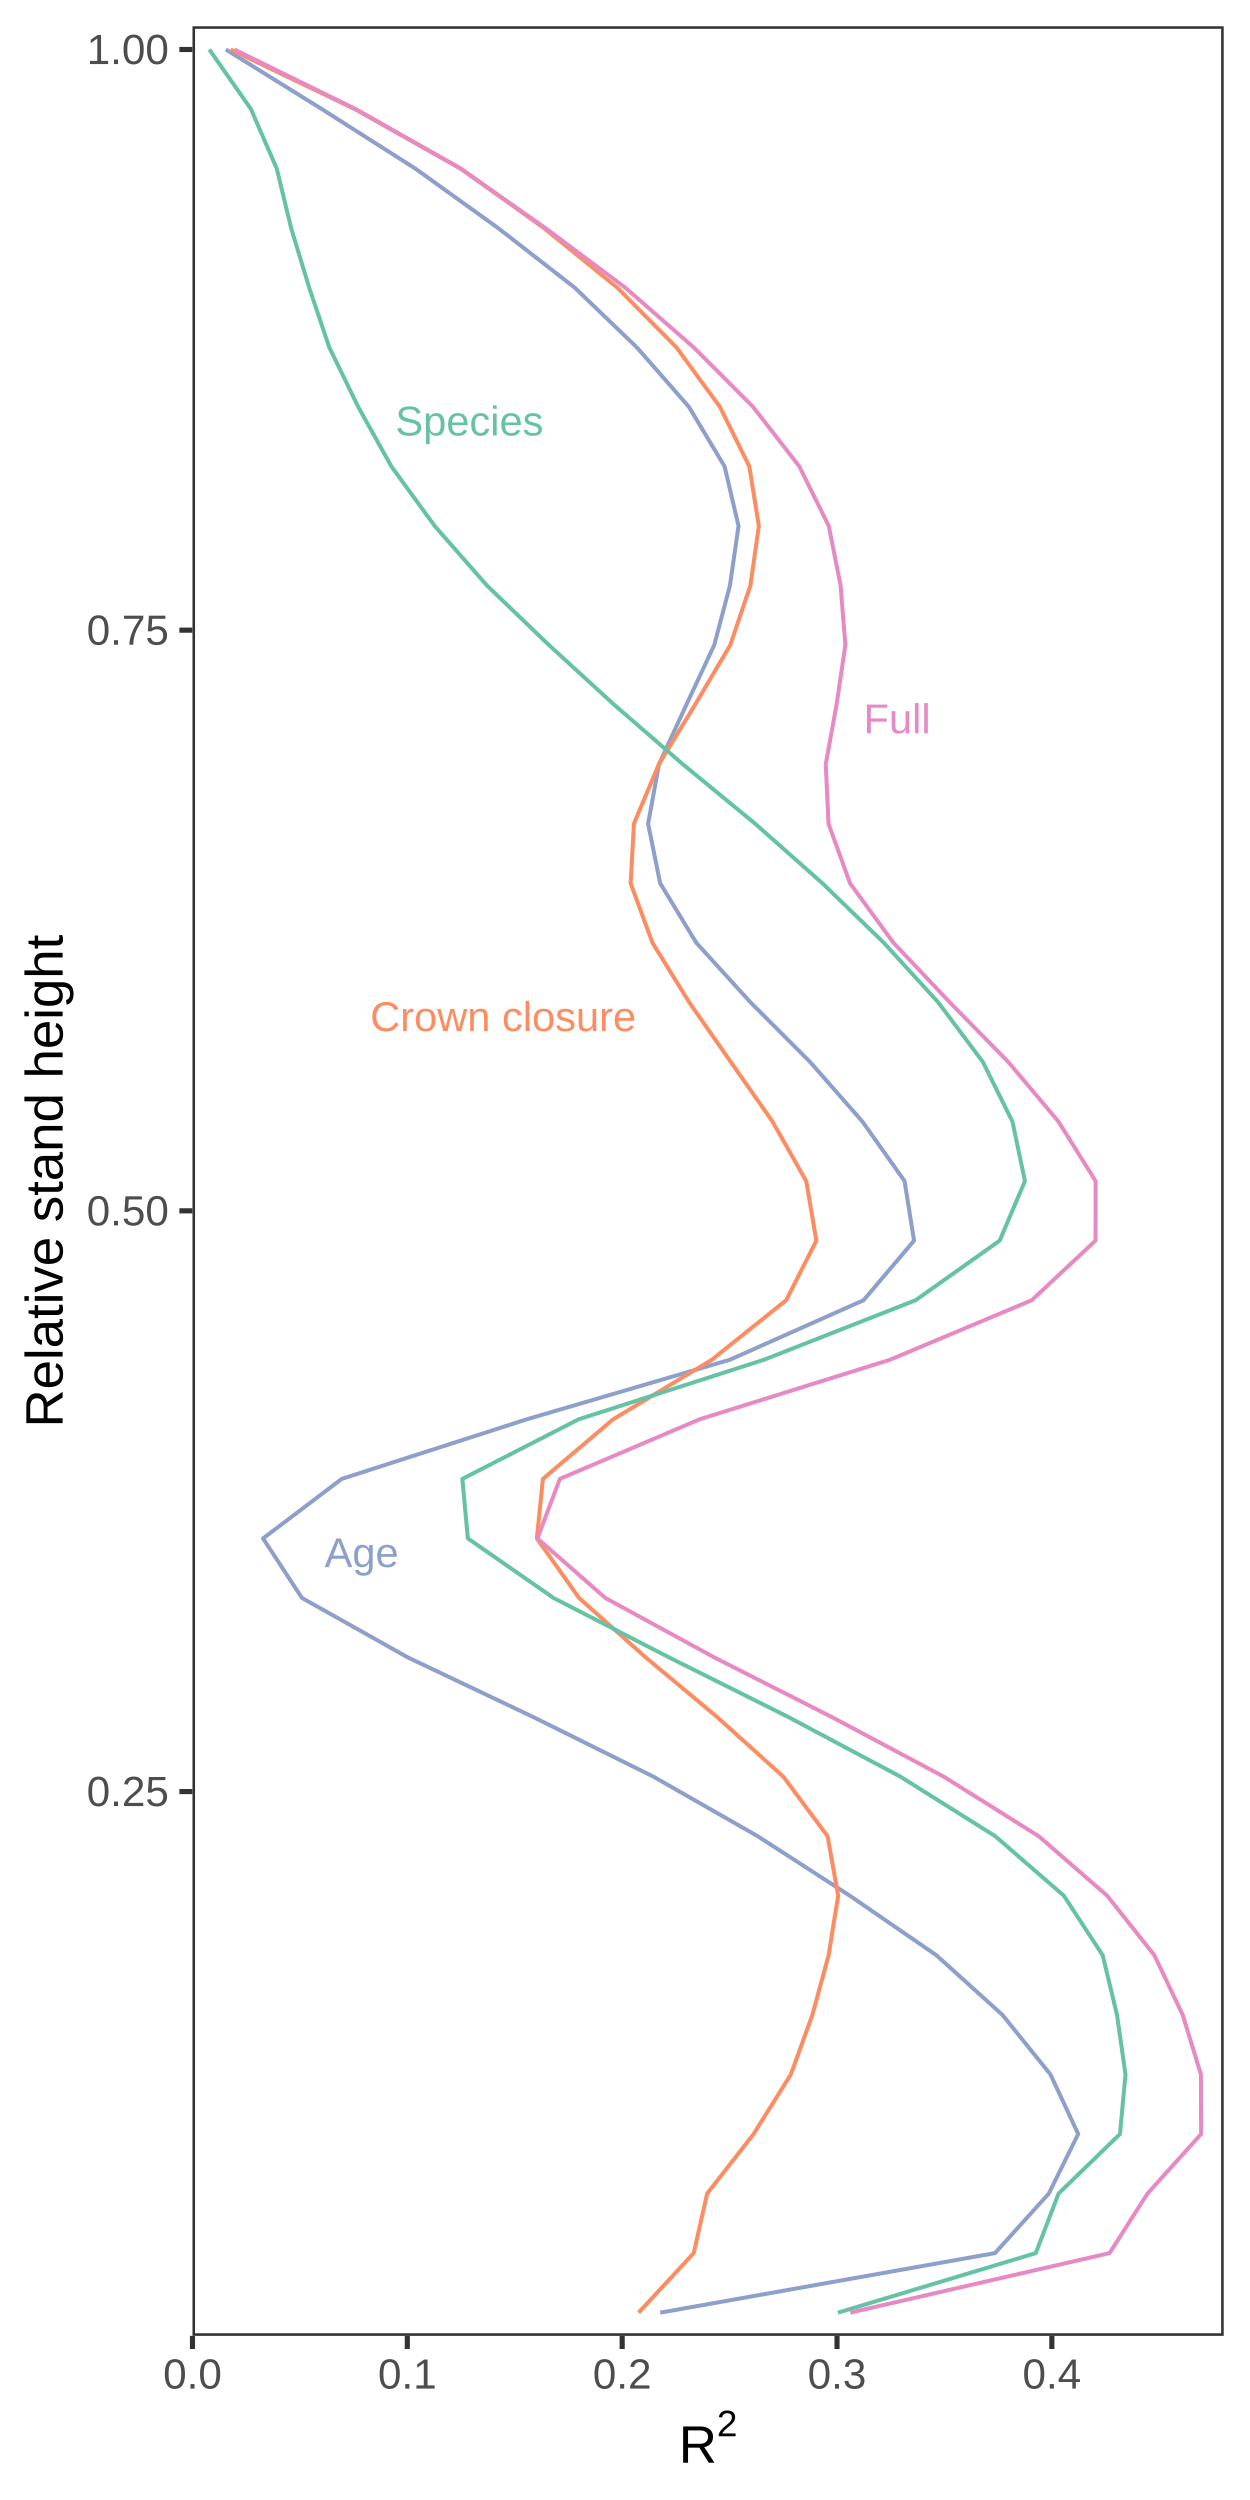
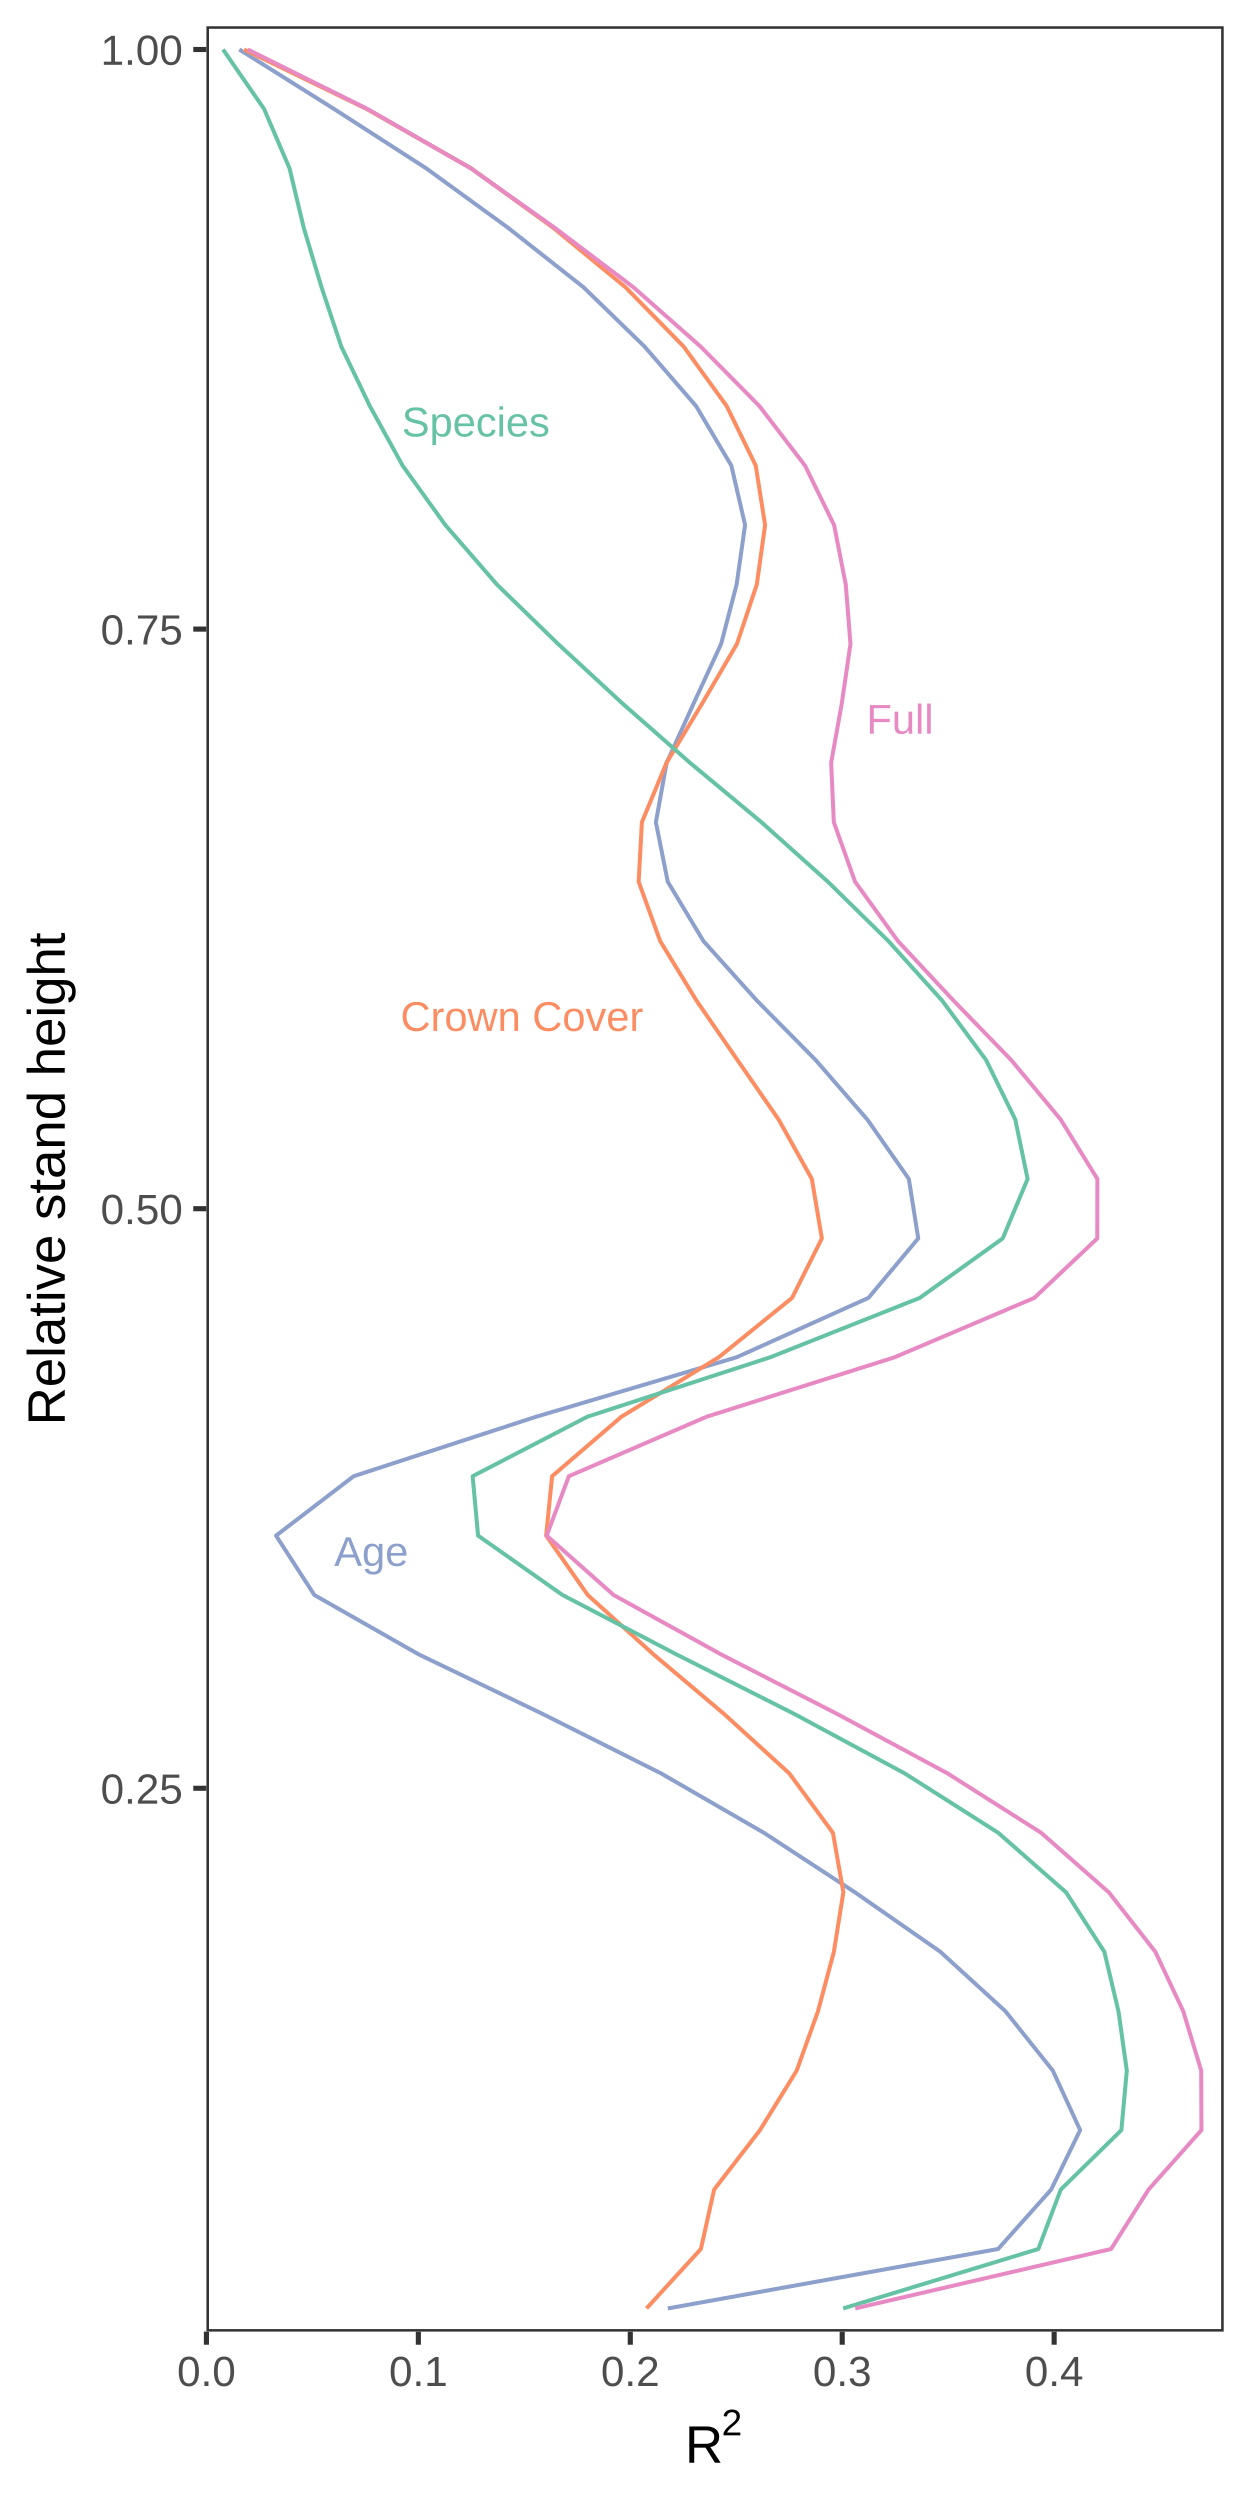
- <svg xmlns="http://www.w3.org/2000/svg" viewBox="0 0 331.65 663.31">
+ <svg xmlns="http://www.w3.org/2000/svg" class="svglite" width="331.65pt" height="663.31pt" viewBox="0 0 331.65 663.31">
  <defs>
    <style type="text/css">
-     line, polyline, polygon, path, rect, circle {
+     .svglite line, .svglite polyline, .svglite polygon, .svglite path, .svglite rect, .svglite circle {
      fill: none;
      stroke: #000000;
      stroke-linecap: round;
      stroke-linejoin: round;
      stroke-miterlimit: 10.00;
    }
  </style>
  </defs>
  <rect width="100%" height="100%" style="stroke: none; fill: #FFFFFF;" />
-   <rect x="0.00" y="0.00" width="331.65" height="663.31" style="stroke-width: 1.36; stroke: #FFFFFF; fill: #FFFFFF;" />
  <defs>
-     <clipPath id="cpNTEuMDd8MzI0LjY4fDYxOS43N3w2Ljk3">
-       <rect x="51.07" y="6.97" width="273.61" height="612.79" />
-     </clipPath>
-   </defs>
-   <rect x="51.07" y="6.97" width="273.61" height="612.79" style="stroke-width: 1.36; stroke: none; fill: #FFFFFF;" clip-path="url(#cpNTEuMDd8MzI0LjY4fDYxOS43N3w2Ljk3)" />
-   <polyline points="51.07,552.37 324.68,552.37 " style="stroke-width: 0.75; stroke: none;" clip-path="url(#cpNTEuMDd8MzI0LjY4fDYxOS43N3w2Ljk3)" />
-   <polyline points="51.07,398.30 324.68,398.30 " style="stroke-width: 0.75; stroke: none;" clip-path="url(#cpNTEuMDd8MzI0LjY4fDYxOS43N3w2Ljk3)" />
-   <polyline points="51.07,244.24 324.68,244.24 " style="stroke-width: 0.75; stroke: none;" clip-path="url(#cpNTEuMDd8MzI0LjY4fDYxOS43N3w2Ljk3)" />
-   <polyline points="51.07,90.17 324.68,90.17 " style="stroke-width: 0.75; stroke: none;" clip-path="url(#cpNTEuMDd8MzI0LjY4fDYxOS43N3w2Ljk3)" />
-   <polyline points="79.57,619.77 79.57,6.97 " style="stroke-width: 0.75; stroke: none;" clip-path="url(#cpNTEuMDd8MzI0LjY4fDYxOS43N3w2Ljk3)" />
-   <polyline points="136.57,619.77 136.57,6.97 " style="stroke-width: 0.75; stroke: none;" clip-path="url(#cpNTEuMDd8MzI0LjY4fDYxOS43N3w2Ljk3)" />
-   <polyline points="193.58,619.77 193.58,6.97 " style="stroke-width: 0.75; stroke: none;" clip-path="url(#cpNTEuMDd8MzI0LjY4fDYxOS43N3w2Ljk3)" />
-   <polyline points="250.58,619.77 250.58,6.97 " style="stroke-width: 0.75; stroke: none;" clip-path="url(#cpNTEuMDd8MzI0LjY4fDYxOS43N3w2Ljk3)" />
-   <polyline points="307.58,619.77 307.58,6.97 " style="stroke-width: 0.75; stroke: none;" clip-path="url(#cpNTEuMDd8MzI0LjY4fDYxOS43N3w2Ljk3)" />
-   <polyline points="51.07,475.34 324.68,475.34 " style="stroke-width: 1.36; stroke: none; stroke-linecap: butt;" clip-path="url(#cpNTEuMDd8MzI0LjY4fDYxOS43N3w2Ljk3)" />
-   <polyline points="51.07,321.27 324.68,321.27 " style="stroke-width: 1.36; stroke: none; stroke-linecap: butt;" clip-path="url(#cpNTEuMDd8MzI0LjY4fDYxOS43N3w2Ljk3)" />
-   <polyline points="51.07,167.20 324.68,167.20 " style="stroke-width: 1.36; stroke: none; stroke-linecap: butt;" clip-path="url(#cpNTEuMDd8MzI0LjY4fDYxOS43N3w2Ljk3)" />
-   <polyline points="51.07,13.14 324.68,13.14 " style="stroke-width: 1.36; stroke: none; stroke-linecap: butt;" clip-path="url(#cpNTEuMDd8MzI0LjY4fDYxOS43N3w2Ljk3)" />
-   <polyline points="51.07,619.77 51.07,6.97 " style="stroke-width: 1.36; stroke: none; stroke-linecap: butt;" clip-path="url(#cpNTEuMDd8MzI0LjY4fDYxOS43N3w2Ljk3)" />
-   <polyline points="108.07,619.77 108.07,6.97 " style="stroke-width: 1.36; stroke: none; stroke-linecap: butt;" clip-path="url(#cpNTEuMDd8MzI0LjY4fDYxOS43N3w2Ljk3)" />
-   <polyline points="165.08,619.77 165.08,6.97 " style="stroke-width: 1.36; stroke: none; stroke-linecap: butt;" clip-path="url(#cpNTEuMDd8MzI0LjY4fDYxOS43N3w2Ljk3)" />
-   <polyline points="222.08,619.77 222.08,6.97 " style="stroke-width: 1.36; stroke: none; stroke-linecap: butt;" clip-path="url(#cpNTEuMDd8MzI0LjY4fDYxOS43N3w2Ljk3)" />
-   <polyline points="279.08,619.77 279.08,6.97 " style="stroke-width: 1.36; stroke: none; stroke-linecap: butt;" clip-path="url(#cpNTEuMDd8MzI0LjY4fDYxOS43N3w2Ljk3)" />
-   <polyline points="175.16,613.60 264.00,597.80 278.27,582.00 286.07,566.20 278.71,550.40 265.96,534.59 248.46,518.79 225.50,502.99 201.03,487.19 173.36,471.39 141.52,455.59 108.25,439.78 80.12,423.98 69.79,408.18 90.68,392.38 139.75,376.58 193.65,360.77 229.14,344.97 242.52,329.17 240.00,313.37 228.82,297.57 214.94,281.77 199.14,265.96 184.76,250.16 175.16,234.36 171.96,218.56 174.85,202.76 182.12,186.96 189.51,171.15 193.67,155.35 195.95,139.55 192.25,123.75 182.78,107.95 168.95,92.15 152.50,76.34 132.20,60.54 110.20,44.74 85.38,28.94 59.92,13.14 " style="stroke-width: 1.07; stroke: #8DA0CB; stroke-linecap: butt;" clip-path="url(#cpNTEuMDd8MzI0LjY4fDYxOS43N3w2Ljk3)" />
-   <polyline points="169.43,613.60 184.06,597.80 187.63,582.00 199.95,566.20 209.83,550.40 215.55,534.59 219.84,518.79 222.38,502.99 219.58,487.19 207.84,471.39 190.29,455.59 171.36,439.78 153.64,423.98 142.44,408.18 144.05,392.38 162.68,376.58 188.87,360.77 208.60,344.97 216.60,329.17 213.91,313.37 204.96,297.57 193.90,281.77 182.88,265.96 173.12,250.16 167.32,234.36 168.20,218.56 174.81,202.76 184.43,186.96 193.76,171.15 199.10,155.35 201.34,139.55 198.81,123.75 191.01,107.95 179.46,92.15 163.79,76.34 144.35,60.54 122.28,44.74 94.14,28.94 61.17,13.14 " style="stroke-width: 1.07; stroke: #FC8D62; stroke-linecap: butt;" clip-path="url(#cpNTEuMDd8MzI0LjY4fDYxOS43N3w2Ljk3)" />
-   <polyline points="222.33,613.60 274.82,597.80 280.86,582.00 297.16,566.20 298.62,550.40 296.37,534.59 292.57,518.79 282.27,502.99 264.07,487.19 238.89,471.39 209.20,455.59 177.57,439.78 146.87,423.98 124.13,408.18 122.67,392.38 153.51,376.58 202.70,360.77 242.95,344.97 265.24,329.17 271.94,313.37 268.62,297.57 260.78,281.77 248.94,265.96 234.52,250.16 218.21,234.36 200.37,218.56 181.15,202.76 162.93,186.96 145.64,171.15 129.20,155.35 115.33,139.55 103.84,123.75 95.04,107.95 87.36,92.15 82.04,76.34 77.25,60.54 73.43,44.74 66.58,28.94 55.54,13.14 " style="stroke-width: 1.07; stroke: #66C2A5; stroke-linecap: butt;" clip-path="url(#cpNTEuMDd8MzI0LjY4fDYxOS43N3w2Ljk3)" />
-   <polyline points="225.58,613.60 294.39,597.80 304.46,582.00 318.69,566.20 318.63,550.40 313.80,534.59 306.29,518.79 293.77,502.99 275.60,487.19 250.40,471.39 220.73,455.59 189.57,439.78 160.61,423.98 142.59,408.18 148.55,392.38 185.61,376.58 236.15,360.77 273.76,344.97 290.67,329.17 290.70,313.37 280.83,297.57 267.53,281.77 252.02,265.96 237.07,250.16 225.53,234.36 219.83,218.56 219.09,202.76 221.96,186.96 224.30,171.15 223.03,155.35 219.89,139.55 212.07,123.75 199.81,107.95 184.03,92.15 165.92,76.34 144.75,60.54 122.19,44.74 94.37,28.94 62.18,13.14 " style="stroke-width: 1.07; stroke: #E78AC3; stroke-linecap: butt;" clip-path="url(#cpNTEuMDd8MzI0LjY4fDYxOS43N3w2Ljk3)" />
-   <g clip-path="url(#cpNTEuMDd8MzI0LjY4fDYxOS43N3w2Ljk3)">
-     <text x="86.12" y="415.78" style="font-size: 11.04px; fill: #8DA0CB; font-family: Liberation Sans;" textLength="19.64px" lengthAdjust="spacingAndGlyphs">Age</text>
-   </g>
-   <g clip-path="url(#cpNTEuMDd8MzI0LjY4fDYxOS43N3w2Ljk3)">
-     <text x="98.22" y="273.56" style="font-size: 11.04px; fill: #FC8D62; font-family: Liberation Sans;" textLength="70.56px" lengthAdjust="spacingAndGlyphs">Crown closure</text>
-   </g>
-   <g clip-path="url(#cpNTEuMDd8MzI0LjY4fDYxOS43N3w2Ljk3)">
-     <text x="229.12" y="194.55" style="font-size: 11.04px; fill: #E78AC3; font-family: Liberation Sans;" textLength="17.79px" lengthAdjust="spacingAndGlyphs">Full</text>
-   </g>
-   <g clip-path="url(#cpNTEuMDd8MzI0LjY4fDYxOS43N3w2Ljk3)">
-     <text x="104.91" y="115.54" style="font-size: 11.04px; fill: #66C2A5; font-family: Liberation Sans;" textLength="39.27px" lengthAdjust="spacingAndGlyphs">Species</text>
-   </g>
-   <rect x="51.07" y="6.97" width="273.61" height="612.79" style="stroke-width: 1.36; stroke: #333333;" clip-path="url(#cpNTEuMDd8MzI0LjY4fDYxOS43N3w2Ljk3)" />
-   <defs>
-     <clipPath id="cpMC4wMHwzMzEuNjV8NjYzLjMxfDAuMDA=">
+     <clipPath id="cpMC4wMHwzMzEuNjV8MC4wMHw2NjMuMzE=">
      <rect x="0.00" y="0.00" width="331.65" height="663.31" />
    </clipPath>
  </defs>
-   <g clip-path="url(#cpMC4wMHwzMzEuNjV8NjYzLjMxfDAuMDA=)">
-     <text x="23.00" y="479.19" style="font-size: 11.20px; fill: #4D4D4D; font-family: Liberation Sans;" textLength="21.80px" lengthAdjust="spacingAndGlyphs">0.25</text>
+   <g clip-path="url(#cpMC4wMHwzMzEuNjV8MC4wMHw2NjMuMzE=)">
+     <rect x="0" y="0.00" width="331.65" height="663.31" style="stroke-width: 1.36; stroke: #FFFFFF; fill: #FFFFFF;" />
  </g>
-   <g clip-path="url(#cpMC4wMHwzMzEuNjV8NjYzLjMxfDAuMDA=)">
-     <text x="23.00" y="325.12" style="font-size: 11.20px; fill: #4D4D4D; font-family: Liberation Sans;" textLength="21.80px" lengthAdjust="spacingAndGlyphs">0.50</text>
+   <defs>
+     <clipPath id="cpNTQuNzd8MzI0LjY4fDYuOTd8NjE4LjYz">
+       <rect x="54.77" y="6.97" width="269.91" height="611.66" />
+     </clipPath>
+   </defs>
+   <g clip-path="url(#cpNTQuNzd8MzI0LjY4fDYuOTd8NjE4LjYz)">
+     <rect x="54.77" y="6.97" width="269.91" height="611.66" style="stroke-width: 1.36; stroke: none; fill: #FFFFFF;" />
+     <polyline points="54.77,551.36 324.68,551.36 " style="stroke-width: 0.75; stroke: none;" />
+     <polyline points="54.77,397.58 324.68,397.58 " style="stroke-width: 0.75; stroke: none;" />
+     <polyline points="54.77,243.80 324.68,243.80 " style="stroke-width: 0.75; stroke: none;" />
+     <polyline points="54.77,90.02 324.68,90.02 " style="stroke-width: 0.75; stroke: none;" />
+     <polyline points="82.88,618.63 82.88,6.97 " style="stroke-width: 0.75; stroke: none;" />
+     <polyline points="139.12,618.63 139.12,6.97 " style="stroke-width: 0.75; stroke: none;" />
+     <polyline points="195.35,618.63 195.35,6.97 " style="stroke-width: 0.75; stroke: none;" />
+     <polyline points="251.58,618.63 251.58,6.97 " style="stroke-width: 0.75; stroke: none;" />
+     <polyline points="307.81,618.63 307.81,6.97 " style="stroke-width: 0.75; stroke: none;" />
+     <polyline points="54.77,474.47 324.68,474.47 " style="stroke-width: 1.36; stroke: none; stroke-linecap: butt;" />
+     <polyline points="54.77,320.69 324.68,320.69 " style="stroke-width: 1.36; stroke: none; stroke-linecap: butt;" />
+     <polyline points="54.77,166.91 324.68,166.91 " style="stroke-width: 1.36; stroke: none; stroke-linecap: butt;" />
+     <polyline points="54.77,13.13 324.68,13.13 " style="stroke-width: 1.36; stroke: none; stroke-linecap: butt;" />
+     <polyline points="54.77,618.63 54.77,6.97 " style="stroke-width: 1.36; stroke: none; stroke-linecap: butt;" />
+     <polyline points="111.00,618.63 111.00,6.97 " style="stroke-width: 1.36; stroke: none; stroke-linecap: butt;" />
+     <polyline points="167.23,618.63 167.23,6.97 " style="stroke-width: 1.36; stroke: none; stroke-linecap: butt;" />
+     <polyline points="223.46,618.63 223.46,6.97 " style="stroke-width: 1.36; stroke: none; stroke-linecap: butt;" />
+     <polyline points="279.69,618.63 279.69,6.97 " style="stroke-width: 1.36; stroke: none; stroke-linecap: butt;" />
+     <polyline points="177.18,612.48 264.82,596.71 278.90,580.94 286.59,565.17 279.34,549.39 266.75,533.62 249.49,517.85 226.84,502.08 202.70,486.30 175.40,470.53 143.99,454.76 111.17,438.99 83.42,423.21 73.24,407.44 93.84,391.67 142.25,375.89 195.42,360.12 230.43,344.35 243.63,328.58 241.14,312.80 230.11,297.03 216.42,281.26 200.83,265.49 186.65,249.71 177.17,233.94 174.02,218.17 176.87,202.40 184.05,186.62 191.33,170.85 195.44,155.08 197.69,139.31 194.04,123.53 184.70,107.76 171.05,91.99 154.82,76.22 134.80,60.44 113.09,44.67 88.61,28.90 63.49,13.13 " style="stroke-width: 1.07; stroke: #8DA0CB; stroke-linecap: butt;" />
+     <polyline points="171.53,612.48 185.96,596.71 189.48,580.94 201.64,565.17 211.38,549.39 217.03,533.62 221.25,517.85 223.76,502.08 221.00,486.30 209.42,470.53 192.11,454.76 173.43,438.99 155.95,423.21 144.90,407.44 146.49,391.67 164.87,375.89 190.70,360.12 210.16,344.35 218.06,328.58 215.40,312.80 206.58,297.03 195.66,281.26 184.80,265.49 175.17,249.71 169.45,233.94 170.31,218.17 176.83,202.40 186.32,186.62 195.53,170.85 200.80,155.08 203.00,139.31 200.51,123.53 192.82,107.76 181.42,91.99 165.96,76.22 146.78,60.44 125.01,44.67 97.25,28.90 64.73,13.13 " style="stroke-width: 1.07; stroke: #FC8D62; stroke-linecap: butt;" />
+     <polyline points="223.71,612.48 275.50,596.71 281.45,580.94 297.53,565.17 298.97,549.39 296.75,533.62 293.01,517.85 282.85,502.08 264.88,486.30 240.05,470.53 210.76,454.76 179.55,438.99 149.27,423.21 126.84,407.44 125.40,391.67 155.83,375.89 204.35,360.12 244.06,344.35 266.04,328.58 272.65,312.80 269.38,297.03 261.64,281.26 249.97,265.49 235.73,249.71 219.65,233.94 202.04,218.17 183.09,202.40 165.12,186.62 148.06,170.85 131.84,155.08 118.16,139.31 106.82,123.53 98.14,107.76 90.57,91.99 85.31,76.22 80.59,60.44 76.82,44.67 70.06,28.90 59.17,13.13 " style="stroke-width: 1.07; stroke: #66C2A5; stroke-linecap: butt;" />
+     <polyline points="226.91,612.48 294.80,596.71 304.74,580.94 318.77,565.17 318.71,549.39 313.94,533.62 306.53,517.85 294.19,502.08 276.26,486.30 251.41,470.53 222.13,454.76 191.39,438.99 162.82,423.21 145.05,407.44 150.93,391.67 187.48,375.89 237.35,360.12 274.45,344.35 291.13,328.58 291.16,312.80 281.42,297.03 268.30,281.26 253.00,265.49 238.26,249.71 226.87,233.94 221.24,218.17 220.52,202.40 223.35,186.62 225.65,170.85 224.40,155.08 221.30,139.31 213.59,123.53 201.50,107.76 185.93,91.99 168.06,76.22 147.18,60.44 124.93,44.67 97.48,28.90 65.73,13.13 " style="stroke-width: 1.07; stroke: #E78AC3; stroke-linecap: butt;" />
+     <text x="108.33" y="415.48" text-anchor="end" style="font-size: 11.04px; fill: #8DA0CB; font-family: Liberation Sans;" textLength="21.33px" lengthAdjust="spacingAndGlyphs">Age</text>
+     <text x="170.68" y="273.53" text-anchor="end" style="font-size: 11.04px; fill: #FC8D62; font-family: Liberation Sans;" textLength="70.57px" lengthAdjust="spacingAndGlyphs">Crown Cover</text>
+     <text x="247.69" y="194.67" text-anchor="end" style="font-size: 11.04px; fill: #E78AC3; font-family: Liberation Sans;" textLength="18.86px" lengthAdjust="spacingAndGlyphs">Full</text>
+     <text x="145.88" y="115.80" text-anchor="end" style="font-size: 11.04px; fill: #66C2A5; font-family: Liberation Sans;" textLength="42.45px" lengthAdjust="spacingAndGlyphs">Species</text>
+     <rect x="54.77" y="6.97" width="269.91" height="611.66" style="stroke-width: 1.36; stroke: #333333;" />
  </g>
-   <g clip-path="url(#cpMC4wMHwzMzEuNjV8NjYzLjMxfDAuMDA=)">
-     <text x="23.00" y="171.06" style="font-size: 11.20px; fill: #4D4D4D; font-family: Liberation Sans;" textLength="21.80px" lengthAdjust="spacingAndGlyphs">0.75</text>
-   </g>
-   <g clip-path="url(#cpMC4wMHwzMzEuNjV8NjYzLjMxfDAuMDA=)">
-     <text x="23.00" y="16.99" style="font-size: 11.20px; fill: #4D4D4D; font-family: Liberation Sans;" textLength="21.80px" lengthAdjust="spacingAndGlyphs">1.00</text>
-   </g>
-   <polyline points="47.59,475.34 51.07,475.34 " style="stroke-width: 1.36; stroke: #333333; stroke-linecap: butt;" clip-path="url(#cpMC4wMHwzMzEuNjV8NjYzLjMxfDAuMDA=)" />
-   <polyline points="47.59,321.27 51.07,321.27 " style="stroke-width: 1.36; stroke: #333333; stroke-linecap: butt;" clip-path="url(#cpMC4wMHwzMzEuNjV8NjYzLjMxfDAuMDA=)" />
-   <polyline points="47.59,167.20 51.07,167.20 " style="stroke-width: 1.36; stroke: #333333; stroke-linecap: butt;" clip-path="url(#cpMC4wMHwzMzEuNjV8NjYzLjMxfDAuMDA=)" />
-   <polyline points="47.59,13.14 51.07,13.14 " style="stroke-width: 1.36; stroke: #333333; stroke-linecap: butt;" clip-path="url(#cpMC4wMHwzMzEuNjV8NjYzLjMxfDAuMDA=)" />
-   <polyline points="51.07,623.25 51.07,619.77 " style="stroke-width: 1.36; stroke: #333333; stroke-linecap: butt;" clip-path="url(#cpMC4wMHwzMzEuNjV8NjYzLjMxfDAuMDA=)" />
-   <polyline points="108.07,623.25 108.07,619.77 " style="stroke-width: 1.36; stroke: #333333; stroke-linecap: butt;" clip-path="url(#cpMC4wMHwzMzEuNjV8NjYzLjMxfDAuMDA=)" />
-   <polyline points="165.08,623.25 165.08,619.77 " style="stroke-width: 1.36; stroke: #333333; stroke-linecap: butt;" clip-path="url(#cpMC4wMHwzMzEuNjV8NjYzLjMxfDAuMDA=)" />
-   <polyline points="222.08,623.25 222.08,619.77 " style="stroke-width: 1.36; stroke: #333333; stroke-linecap: butt;" clip-path="url(#cpMC4wMHwzMzEuNjV8NjYzLjMxfDAuMDA=)" />
-   <polyline points="279.08,623.25 279.08,619.77 " style="stroke-width: 1.36; stroke: #333333; stroke-linecap: butt;" clip-path="url(#cpMC4wMHwzMzEuNjV8NjYzLjMxfDAuMDA=)" />
-   <g clip-path="url(#cpMC4wMHwzMzEuNjV8NjYzLjMxfDAuMDA=)">
-     <text x="43.29" y="633.75" style="font-size: 11.20px; fill: #4D4D4D; font-family: Liberation Sans;" textLength="15.57px" lengthAdjust="spacingAndGlyphs">0.0</text>
-   </g>
-   <g clip-path="url(#cpMC4wMHwzMzEuNjV8NjYzLjMxfDAuMDA=)">
-     <text x="100.29" y="633.75" style="font-size: 11.20px; fill: #4D4D4D; font-family: Liberation Sans;" textLength="15.57px" lengthAdjust="spacingAndGlyphs">0.1</text>
-   </g>
-   <g clip-path="url(#cpMC4wMHwzMzEuNjV8NjYzLjMxfDAuMDA=)">
-     <text x="157.29" y="633.75" style="font-size: 11.20px; fill: #4D4D4D; font-family: Liberation Sans;" textLength="15.57px" lengthAdjust="spacingAndGlyphs">0.2</text>
-   </g>
-   <g clip-path="url(#cpMC4wMHwzMzEuNjV8NjYzLjMxfDAuMDA=)">
-     <text x="214.29" y="633.75" style="font-size: 11.20px; fill: #4D4D4D; font-family: Liberation Sans;" textLength="15.57px" lengthAdjust="spacingAndGlyphs">0.3</text>
-   </g>
-   <g clip-path="url(#cpMC4wMHwzMzEuNjV8NjYzLjMxfDAuMDA=)">
-     <text x="271.29" y="633.75" style="font-size: 11.20px; fill: #4D4D4D; font-family: Liberation Sans;" textLength="15.57px" lengthAdjust="spacingAndGlyphs">0.4</text>
-   </g>
-   <g clip-path="url(#cpMC4wMHwzMzEuNjV8NjYzLjMxfDAuMDA=)">
-     <text x="180.10" y="653.43" style="font-size: 14.00px; font-family: Liberation Sans;" textLength="10.11px" lengthAdjust="spacingAndGlyphs">R</text>
-   </g>
-   <g clip-path="url(#cpMC4wMHwzMzEuNjV8NjYzLjMxfDAuMDA=)">
-     <text x="190.21" y="646.40" style="font-size: 9.80px; font-family: Liberation Sans;" textLength="5.45px" lengthAdjust="spacingAndGlyphs">2</text>
-   </g>
-   <g clip-path="url(#cpMC4wMHwzMzEuNjV8NjYzLjMxfDAuMDA=)">
-     <text transform="translate(16.61,378.75) rotate(-90)" style="font-size: 14.00px; font-family: Liberation Sans;" textLength="130.75px" lengthAdjust="spacingAndGlyphs">Relative stand height</text>
+   <g clip-path="url(#cpMC4wMHwzMzEuNjV8MC4wMHw2NjMuMzE=)">
+     <text x="48.49" y="478.55" text-anchor="end" style="font-size: 11.20px; fill: #4D4D4D; font-family: Liberation Sans;" textLength="24.92px" lengthAdjust="spacingAndGlyphs">0.25</text>
+     <text x="48.49" y="324.77" text-anchor="end" style="font-size: 11.20px; fill: #4D4D4D; font-family: Liberation Sans;" textLength="24.92px" lengthAdjust="spacingAndGlyphs">0.50</text>
+     <text x="48.49" y="170.99" text-anchor="end" style="font-size: 11.20px; fill: #4D4D4D; font-family: Liberation Sans;" textLength="24.92px" lengthAdjust="spacingAndGlyphs">0.75</text>
+     <text x="48.49" y="17.20" text-anchor="end" style="font-size: 11.20px; fill: #4D4D4D; font-family: Liberation Sans;" textLength="24.92px" lengthAdjust="spacingAndGlyphs">1.00</text>
+     <polyline points="51.28,474.47 54.77,474.47 " style="stroke-width: 1.36; stroke: #333333; stroke-linecap: butt;" />
+     <polyline points="51.28,320.69 54.77,320.69 " style="stroke-width: 1.36; stroke: #333333; stroke-linecap: butt;" />
+     <polyline points="51.28,166.91 54.77,166.91 " style="stroke-width: 1.36; stroke: #333333; stroke-linecap: butt;" />
+     <polyline points="51.28,13.13 54.77,13.13 " style="stroke-width: 1.36; stroke: #333333; stroke-linecap: butt;" />
+     <polyline points="54.77,622.12 54.77,618.63 " style="stroke-width: 1.36; stroke: #333333; stroke-linecap: butt;" />
+     <polyline points="111.00,622.12 111.00,618.63 " style="stroke-width: 1.36; stroke: #333333; stroke-linecap: butt;" />
+     <polyline points="167.23,622.12 167.23,618.63 " style="stroke-width: 1.36; stroke: #333333; stroke-linecap: butt;" />
+     <polyline points="223.46,622.12 223.46,618.63 " style="stroke-width: 1.36; stroke: #333333; stroke-linecap: butt;" />
+     <polyline points="279.69,622.12 279.69,618.63 " style="stroke-width: 1.36; stroke: #333333; stroke-linecap: butt;" />
+     <text x="54.77" y="633.07" text-anchor="middle" style="font-size: 11.20px; fill: #4D4D4D; font-family: Liberation Sans;" textLength="17.80px" lengthAdjust="spacingAndGlyphs">0.0</text>
+     <text x="111.00" y="633.07" text-anchor="middle" style="font-size: 11.20px; fill: #4D4D4D; font-family: Liberation Sans;" textLength="17.80px" lengthAdjust="spacingAndGlyphs">0.1</text>
+     <text x="167.23" y="633.07" text-anchor="middle" style="font-size: 11.20px; fill: #4D4D4D; font-family: Liberation Sans;" textLength="17.80px" lengthAdjust="spacingAndGlyphs">0.2</text>
+     <text x="223.46" y="633.07" text-anchor="middle" style="font-size: 11.20px; fill: #4D4D4D; font-family: Liberation Sans;" textLength="17.80px" lengthAdjust="spacingAndGlyphs">0.3</text>
+     <text x="279.69" y="633.07" text-anchor="middle" style="font-size: 11.20px; fill: #4D4D4D; font-family: Liberation Sans;" textLength="17.80px" lengthAdjust="spacingAndGlyphs">0.4</text>
+     <text x="181.74" y="653.42" style="font-size: 14.00px; font-family: Liberation Sans;" textLength="9.73px" lengthAdjust="spacingAndGlyphs">R</text>
+     <text x="191.47" y="646.15" style="font-size: 9.80px; font-family: Liberation Sans;" textLength="6.24px" lengthAdjust="spacingAndGlyphs">2</text>
+     <text transform="translate(17.18,312.80) rotate(-90)" text-anchor="middle" style="font-size: 14.00px; font-family: Liberation Sans;" textLength="149.06px" lengthAdjust="spacingAndGlyphs">Relative stand height</text>
  </g>
</svg>
